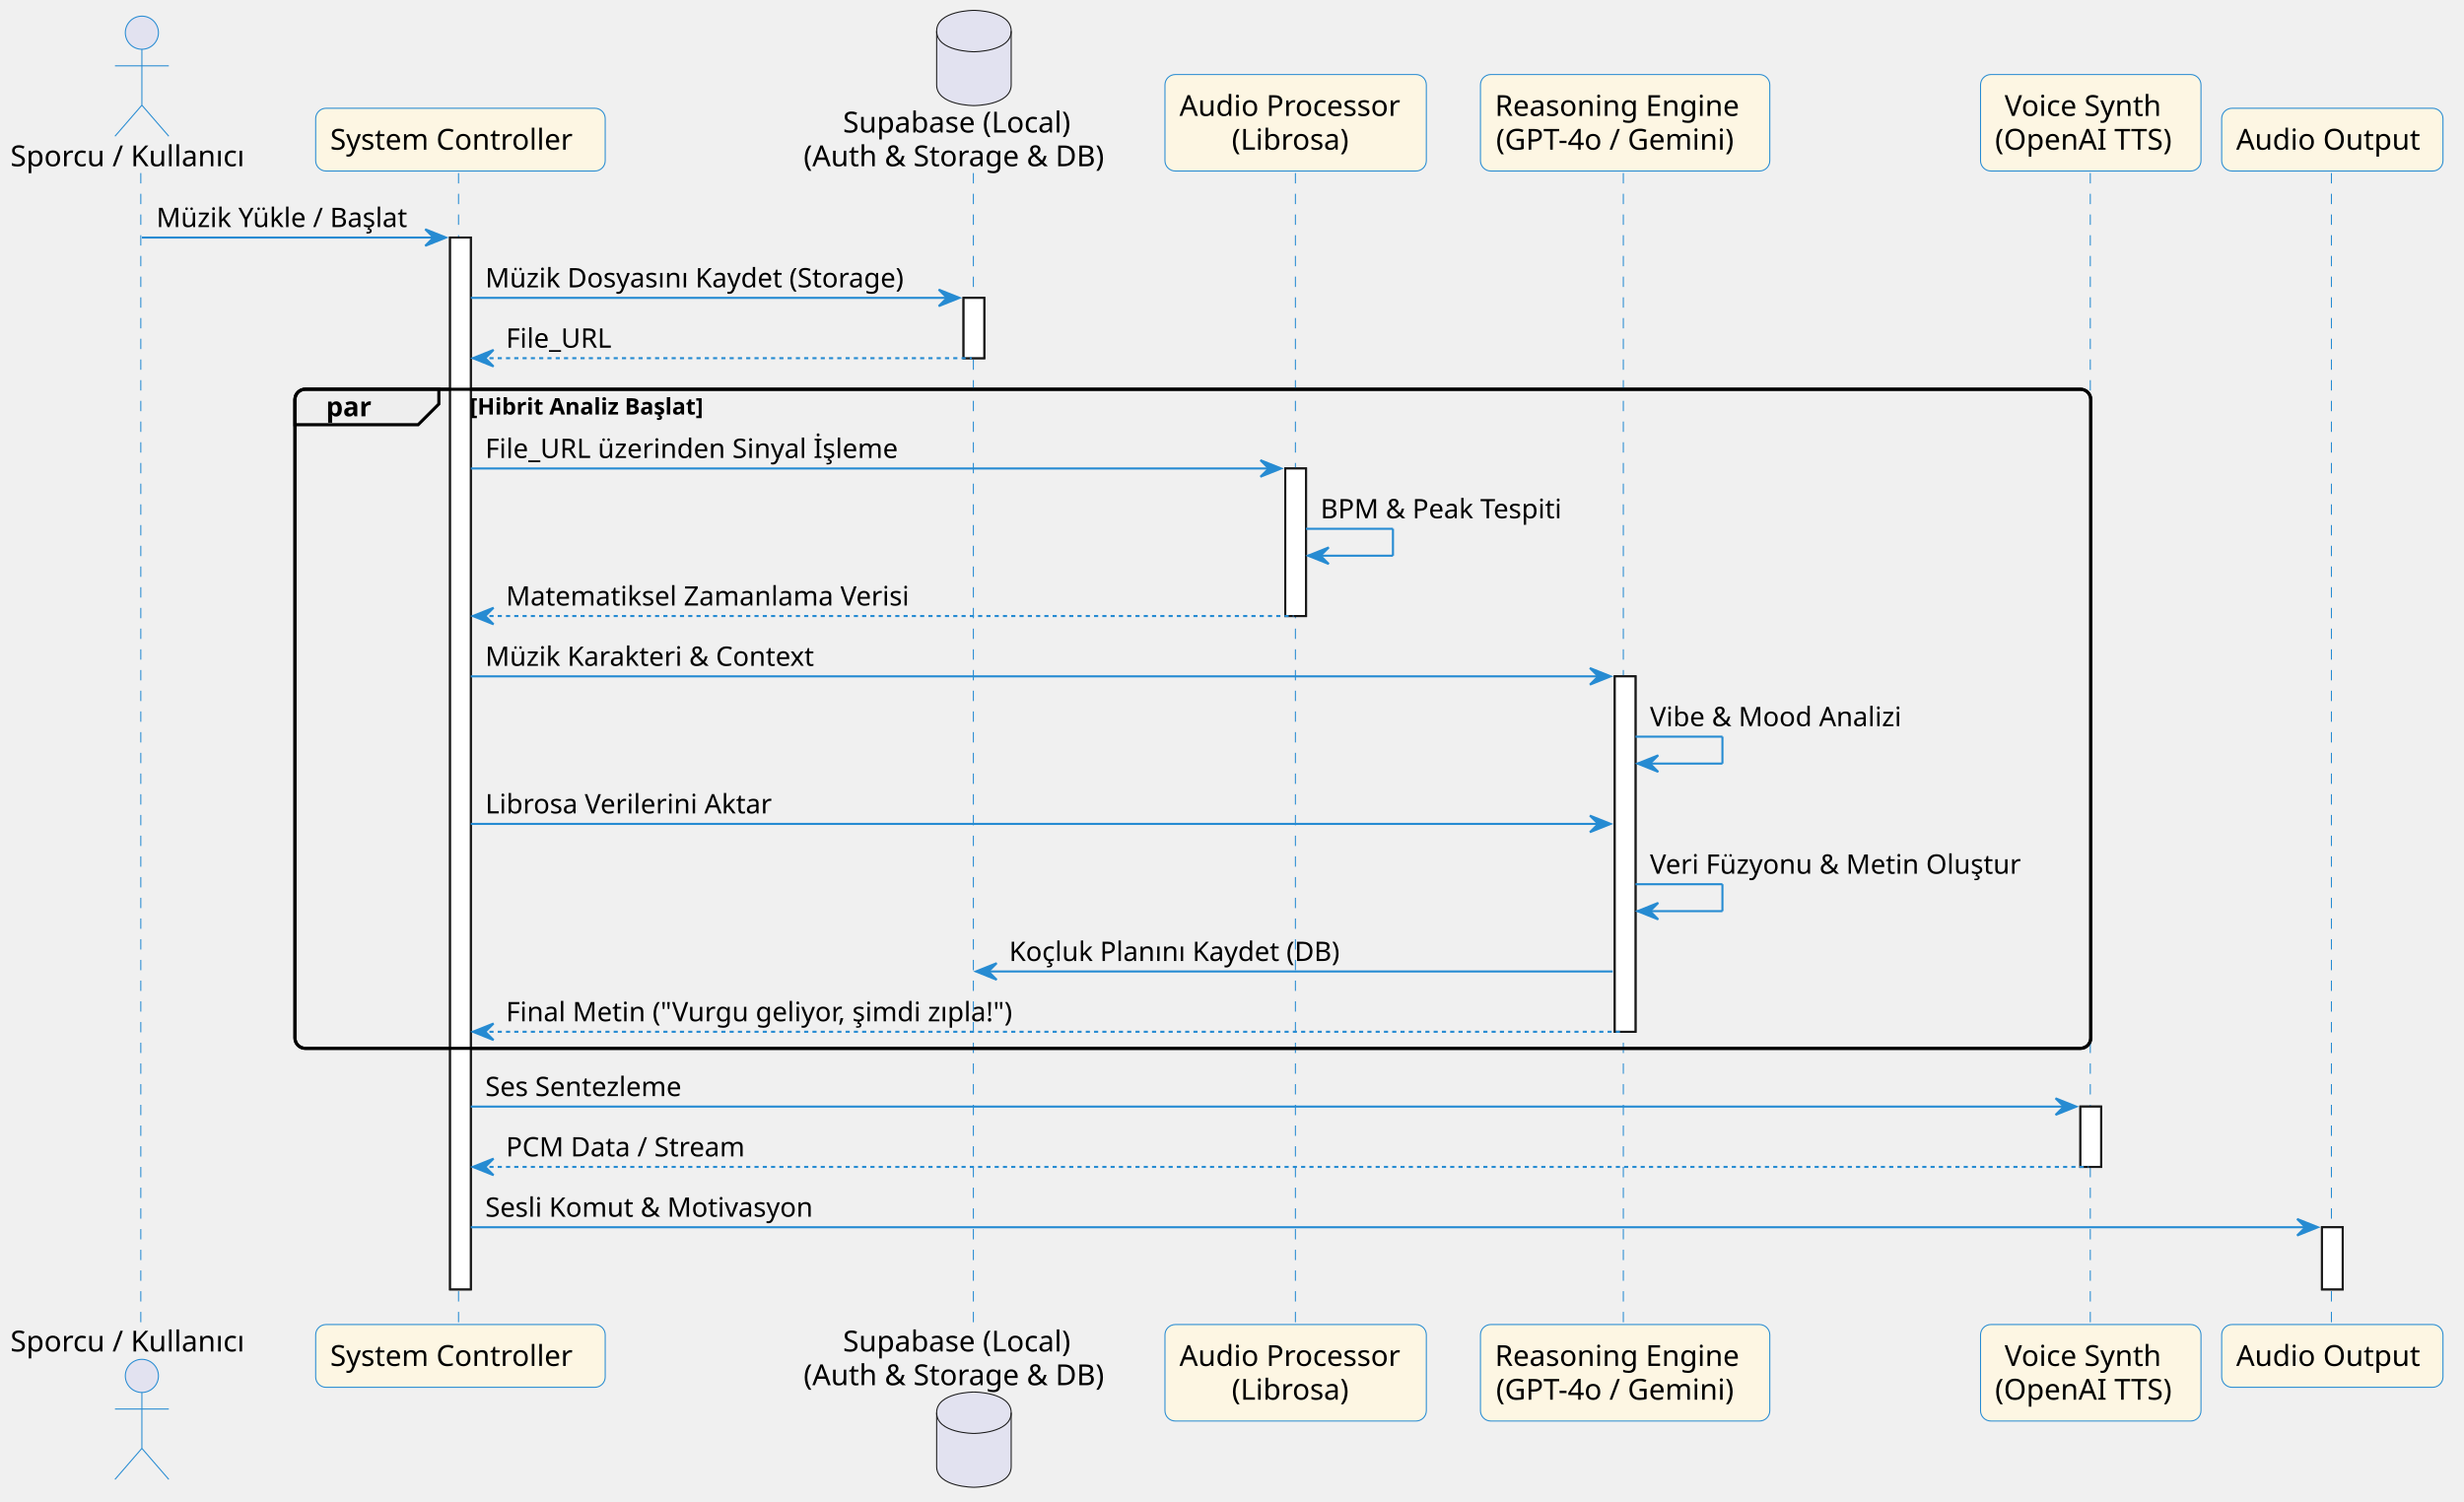
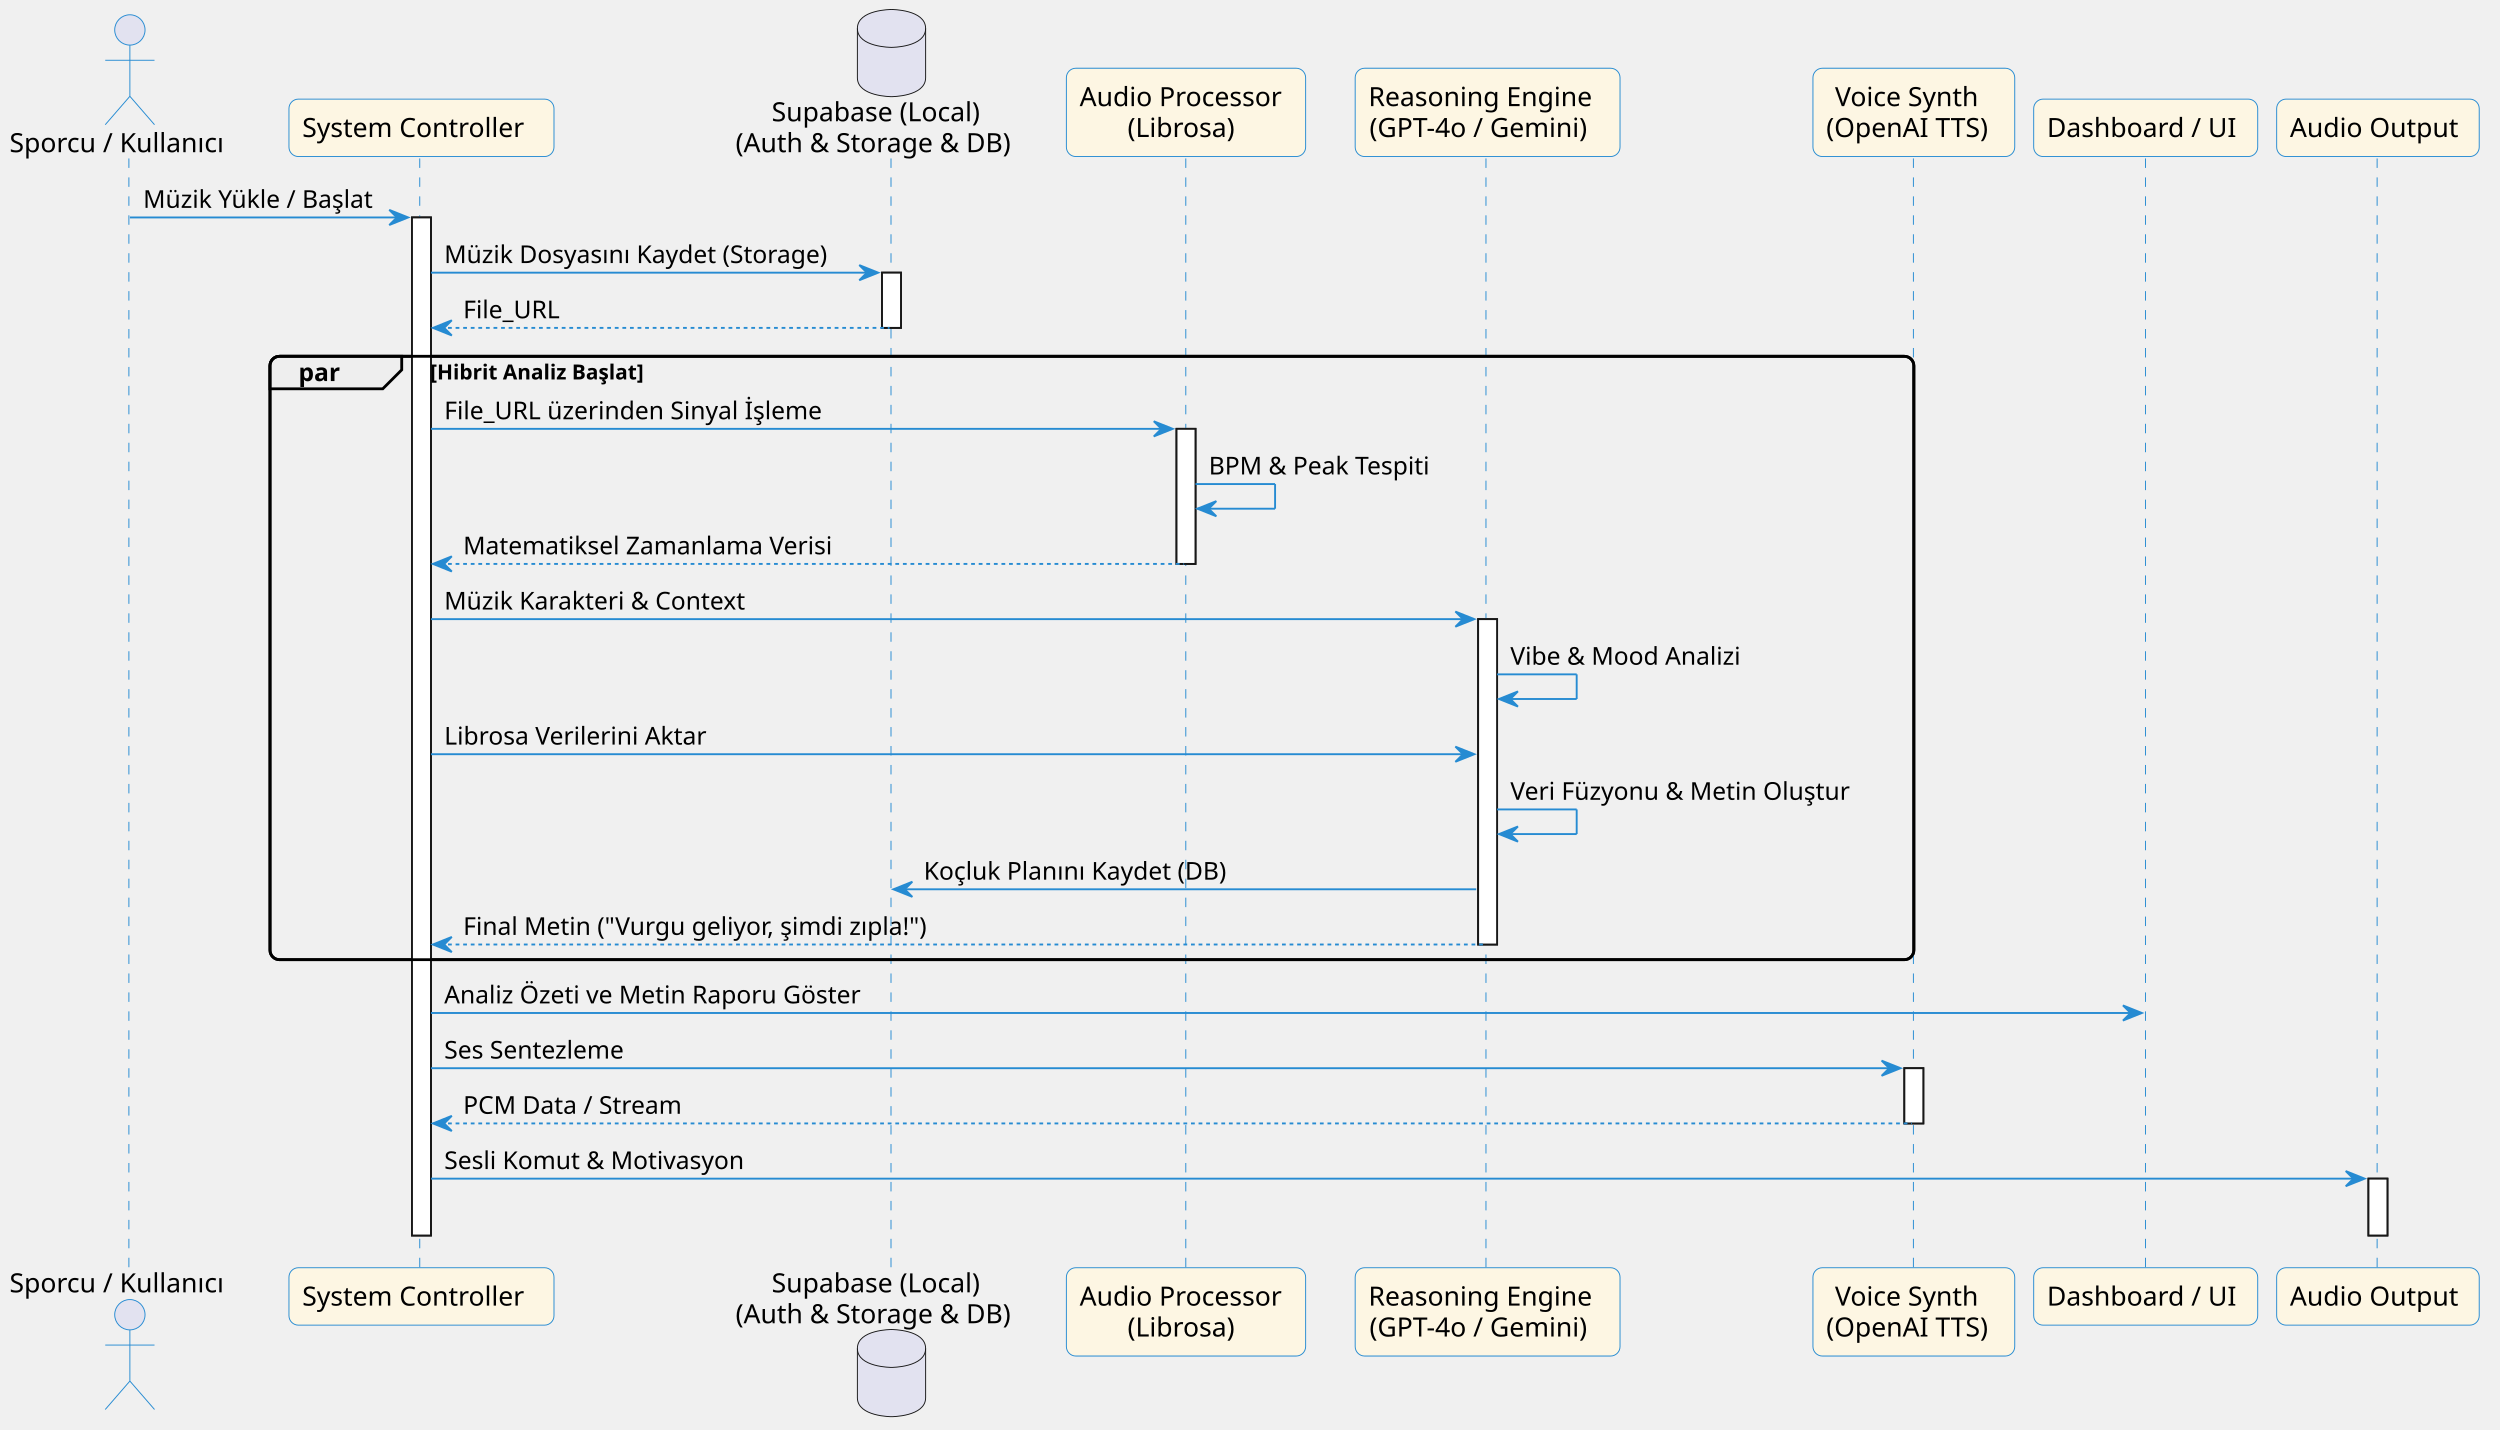
- <svg xmlns="http://www.w3.org/2000/svg" contentStyleType="text/css" data-diagram-type="SEQUENCE" height="725px" preserveAspectRatio="none" style="width:1190px;height:725px;background:#FFFFFF;" version="1.1" viewBox="0 0 1190 725" width="1190px" zoomAndPan="magnify">
+ <svg xmlns="http://www.w3.org/2000/svg" contentStyleType="text/css" data-diagram-type="SEQUENCE" height="754px" preserveAspectRatio="none" style="width:1319px;height:754px;background:#FFFFFF;" version="1.1" viewBox="0 0 1319 754" width="1319px" zoomAndPan="magnify">
  <defs />
  <g>
    <g>
-       <rect fill="#FFFFFF" height="507.992" style="stroke:#181818;stroke-width:1;" width="10" x="217.37" y="114.727" />
+       <rect fill="#FFFFFF" height="537.125" style="stroke:#181818;stroke-width:1;" width="10" x="217.37" y="114.727" />
    </g>
    <g>
      <rect fill="#FFFFFF" height="29.133" style="stroke:#181818;stroke-width:1;" width="10" x="465.357" y="143.859" />
    </g>
    <g>
      <rect fill="#FFFFFF" height="71.266" style="stroke:#181818;stroke-width:1;" width="10" x="620.736" y="226.258" />
    </g>
    <g>
      <rect fill="#FFFFFF" height="171.664" style="stroke:#181818;stroke-width:1;" width="10" x="779.861" y="326.656" />
    </g>
    <g>
-       <rect fill="#FFFFFF" height="29.133" style="stroke:#181818;stroke-width:1;" width="10" x="1004.742" y="534.453" />
-     </g>
-     <g>
-       <rect fill="#FFFFFF" height="30" style="stroke:#181818;stroke-width:1;" width="10" x="1121.41" y="592.719" />
+       <rect fill="#FFFFFF" height="29.133" style="stroke:#181818;stroke-width:1;" width="10" x="1004.742" y="563.586" />
+     </g>
+     <g>
+       <rect fill="#FFFFFF" height="30" style="stroke:#181818;stroke-width:1;" width="10" x="1249.603" y="621.852" />
    </g>
    <rect fill="none" height="318.328" rx="5" ry="5" style="stroke:#000000;stroke-width:1.5;" width="867.287" x="142.455" y="187.992" />
    <g class="participant-lifeline" data-entity-uid="part1" data-qualified-name="User" data-source-line="12" id="part1-lifeline">
      <g>
-         <rect fill="#000000" fill-opacity="0" height="557.125" width="8" x="64.522" y="83.594" />
-         <line style="stroke:#268BD2;stroke-width:0.5;stroke-dasharray:5,5;" x1="68" x2="68" y1="83.594" y2="640.719" />
+         <rect fill="#000000" fill-opacity="0" height="586.258" width="8" x="64.522" y="83.594" />
+         <line style="stroke:#268BD2;stroke-width:0.5;stroke-dasharray:5,5;" x1="68" x2="68" y1="83.594" y2="669.852" />
      </g>
    </g>
    <g class="participant-lifeline" data-entity-uid="part2" data-qualified-name="App" data-source-line="13" id="part2-lifeline">
      <g>
-         <rect fill="#000000" fill-opacity="0" height="557.125" width="8" x="218.37" y="83.594" />
-         <line style="stroke:#268BD2;stroke-width:0.5;stroke-dasharray:5,5;" x1="221.455" x2="221.455" y1="83.594" y2="640.719" />
+         <rect fill="#000000" fill-opacity="0" height="586.258" width="8" x="218.37" y="83.594" />
+         <line style="stroke:#268BD2;stroke-width:0.5;stroke-dasharray:5,5;" x1="221.455" x2="221.455" y1="83.594" y2="669.852" />
      </g>
    </g>
    <g class="participant-lifeline" data-entity-uid="part3" data-qualified-name="Supabase" data-source-line="14" id="part3-lifeline">
      <g>
-         <rect fill="#000000" fill-opacity="0" height="557.125" width="8" x="466.357" y="83.594" />
-         <line style="stroke:#268BD2;stroke-width:0.5;stroke-dasharray:5,5;" x1="470.091" x2="470.091" y1="83.594" y2="640.719" />
+         <rect fill="#000000" fill-opacity="0" height="586.258" width="8" x="466.357" y="83.594" />
+         <line style="stroke:#268BD2;stroke-width:0.5;stroke-dasharray:5,5;" x1="470.091" x2="470.091" y1="83.594" y2="669.852" />
      </g>
    </g>
    <g class="participant-lifeline" data-entity-uid="part4" data-qualified-name="Librosa" data-source-line="15" id="part4-lifeline">
      <g>
-         <rect fill="#000000" fill-opacity="0" height="557.125" width="8" x="621.736" y="83.594" />
-         <line style="stroke:#268BD2;stroke-width:0.5;stroke-dasharray:5,5;" x1="625.624" x2="625.624" y1="83.594" y2="640.719" />
+         <rect fill="#000000" fill-opacity="0" height="586.258" width="8" x="621.736" y="83.594" />
+         <line style="stroke:#268BD2;stroke-width:0.5;stroke-dasharray:5,5;" x1="625.624" x2="625.624" y1="83.594" y2="669.852" />
      </g>
    </g>
    <g class="participant-lifeline" data-entity-uid="part5" data-qualified-name="LLM" data-source-line="16" id="part5-lifeline">
      <g>
-         <rect fill="#000000" fill-opacity="0" height="557.125" width="8" x="780.861" y="83.594" />
-         <line style="stroke:#268BD2;stroke-width:0.5;stroke-dasharray:5,5;" x1="783.995" x2="783.995" y1="83.594" y2="640.719" />
+         <rect fill="#000000" fill-opacity="0" height="586.258" width="8" x="780.861" y="83.594" />
+         <line style="stroke:#268BD2;stroke-width:0.5;stroke-dasharray:5,5;" x1="783.995" x2="783.995" y1="83.594" y2="669.852" />
      </g>
    </g>
    <g class="participant-lifeline" data-entity-uid="part6" data-qualified-name="TTS" data-source-line="17" id="part6-lifeline">
      <g>
-         <rect fill="#000000" fill-opacity="0" height="557.125" width="8" x="1005.742" y="83.594" />
-         <line style="stroke:#268BD2;stroke-width:0.5;stroke-dasharray:5,5;" x1="1009.51" x2="1009.51" y1="83.594" y2="640.719" />
-       </g>
-     </g>
-     <g class="participant-lifeline" data-entity-uid="part7" data-qualified-name="Audio" data-source-line="18" id="part7-lifeline">
-       <g>
-         <rect fill="#000000" fill-opacity="0" height="557.125" width="8" x="1122.41" y="83.594" />
-         <line style="stroke:#268BD2;stroke-width:0.5;stroke-dasharray:5,5;" x1="1125.973" x2="1125.973" y1="83.594" y2="640.719" />
+         <rect fill="#000000" fill-opacity="0" height="586.258" width="8" x="1005.742" y="83.594" />
+         <line style="stroke:#268BD2;stroke-width:0.5;stroke-dasharray:5,5;" x1="1009.51" x2="1009.51" y1="83.594" y2="669.852" />
+       </g>
+     </g>
+     <g class="participant-lifeline" data-entity-uid="part7" data-qualified-name="UI" data-source-line="18" id="part7-lifeline">
+       <g>
+         <rect fill="#000000" fill-opacity="0" height="586.258" width="8" x="1128.07" y="83.594" />
+         <line style="stroke:#268BD2;stroke-width:0.5;stroke-dasharray:5,5;" x1="1131.973" x2="1131.973" y1="83.594" y2="669.852" />
+       </g>
+     </g>
+     <g class="participant-lifeline" data-entity-uid="part8" data-qualified-name="Audio" data-source-line="19" id="part8-lifeline">
+       <g>
+         <rect fill="#000000" fill-opacity="0" height="586.258" width="8" x="1250.603" y="83.594" />
+         <line style="stroke:#268BD2;stroke-width:0.5;stroke-dasharray:5,5;" x1="1254.167" x2="1254.167" y1="83.594" y2="669.852" />
      </g>
    </g>
    <g class="participant participant-head" data-entity-uid="part1" data-qualified-name="User" data-source-line="12" id="part1-head">
      <text fill="#000000" font-family="sans-serif" font-size="14" lengthAdjust="spacing" textLength="121.044" x="5" y="80.292">Sporcu / Kullanıcı</text>
      <ellipse cx="68.522" cy="15.797" fill="#E2E2F0" rx="8" ry="8" style="stroke:#268BD2;stroke-width:0.5;" />
      <path d="M68.522,23.797 L68.522,50.797 M55.522,31.797 L81.522,31.797 M68.522,50.797 L55.522,65.797 M68.522,50.797 L81.522,65.797" fill="none" style="stroke:#268BD2;stroke-width:0.5;" />
    </g>
    <g class="participant participant-tail" data-entity-uid="part1" data-qualified-name="User" data-source-line="12" id="part1-tail">
-       <text fill="#000000" font-family="sans-serif" font-size="14" lengthAdjust="spacing" textLength="121.044" x="5" y="652.714">Sporcu / Kullanıcı</text>
-       <ellipse cx="68.522" cy="664.516" fill="#E2E2F0" rx="8" ry="8" style="stroke:#268BD2;stroke-width:0.5;" />
-       <path d="M68.522,672.516 L68.522,699.516 M55.522,680.516 L81.522,680.516 M68.522,699.516 L55.522,714.516 M68.522,699.516 L81.522,714.516" fill="none" style="stroke:#268BD2;stroke-width:0.5;" />
+       <text fill="#000000" font-family="sans-serif" font-size="14" lengthAdjust="spacing" textLength="121.044" x="5" y="681.847">Sporcu / Kullanıcı</text>
+       <ellipse cx="68.522" cy="693.648" fill="#E2E2F0" rx="8" ry="8" style="stroke:#268BD2;stroke-width:0.5;" />
+       <path d="M68.522,701.648 L68.522,728.648 M55.522,709.648 L81.522,709.648 M68.522,728.648 L55.522,743.648 M68.522,728.648 L81.522,743.648" fill="none" style="stroke:#268BD2;stroke-width:0.5;" />
    </g>
    <g class="participant participant-head" data-entity-uid="part2" data-qualified-name="App" data-source-line="13" id="part2-head">
      <rect fill="#FDF6E3" height="30.297" rx="5" ry="5" style="stroke:#268BD2;stroke-width:0.5;" width="139.829" x="152.455" y="52.297" />
      <text fill="#000000" font-family="sans-serif" font-size="14" lengthAdjust="spacing" textLength="125.829" x="159.455" y="72.292">System Controller</text>
    </g>
    <g class="participant participant-tail" data-entity-uid="part2" data-qualified-name="App" data-source-line="13" id="part2-tail">
-       <rect fill="#FDF6E3" height="30.297" rx="5" ry="5" style="stroke:#268BD2;stroke-width:0.5;" width="139.829" x="152.455" y="639.719" />
-       <text fill="#000000" font-family="sans-serif" font-size="14" lengthAdjust="spacing" textLength="125.829" x="159.455" y="659.714">System Controller</text>
+       <rect fill="#FDF6E3" height="30.297" rx="5" ry="5" style="stroke:#268BD2;stroke-width:0.5;" width="139.829" x="152.455" y="668.852" />
+       <text fill="#000000" font-family="sans-serif" font-size="14" lengthAdjust="spacing" textLength="125.829" x="159.455" y="688.847">System Controller</text>
    </g>
    <g class="participant participant-head" data-entity-uid="part3" data-qualified-name="Supabase" data-source-line="14" id="part3-head">
      <text fill="#000000" font-family="sans-serif" font-size="14" lengthAdjust="spacing" textLength="120.504" x="407.106" y="63.995">Supabase (Local)</text>
      <text fill="#000000" font-family="sans-serif" font-size="14" lengthAdjust="spacing" textLength="158.532" x="388.091" y="80.292">(Auth &amp; Storage &amp; DB)</text>
      <path d="M452.357,15 C452.357,5 470.357,5 470.357,5 C470.357,5 488.357,5 488.357,15 L488.357,41 C488.357,51 470.357,51 470.357,51 C470.357,51 452.357,51 452.357,41 L452.357,15" fill="#E2E2F0" style="stroke:#181818;stroke-width:0.5;" />
      <path d="M452.357,15 C452.357,25 470.357,25 470.357,25 C470.357,25 488.357,25 488.357,15" fill="none" style="stroke:#181818;stroke-width:0.5;" />
    </g>
    <g class="participant participant-tail" data-entity-uid="part3" data-qualified-name="Supabase" data-source-line="14" id="part3-tail">
-       <text fill="#000000" font-family="sans-serif" font-size="14" lengthAdjust="spacing" textLength="120.504" x="407.106" y="652.714">Supabase (Local)</text>
-       <text fill="#000000" font-family="sans-serif" font-size="14" lengthAdjust="spacing" textLength="158.532" x="388.091" y="669.011">(Auth &amp; Storage &amp; DB)</text>
-       <path d="M452.357,682.312 C452.357,672.312 470.357,672.312 470.357,672.312 C470.357,672.312 488.357,672.312 488.357,682.312 L488.357,708.312 C488.357,718.312 470.357,718.312 470.357,718.312 C470.357,718.312 452.357,718.312 452.357,708.312 L452.357,682.312" fill="#E2E2F0" style="stroke:#181818;stroke-width:0.5;" />
-       <path d="M452.357,682.312 C452.357,692.312 470.357,692.312 470.357,692.312 C470.357,692.312 488.357,692.312 488.357,682.312" fill="none" style="stroke:#181818;stroke-width:0.5;" />
+       <text fill="#000000" font-family="sans-serif" font-size="14" lengthAdjust="spacing" textLength="120.504" x="407.106" y="681.847">Supabase (Local)</text>
+       <text fill="#000000" font-family="sans-serif" font-size="14" lengthAdjust="spacing" textLength="158.532" x="388.091" y="698.144">(Auth &amp; Storage &amp; DB)</text>
+       <path d="M452.357,711.445 C452.357,701.445 470.357,701.445 470.357,701.445 C470.357,701.445 488.357,701.445 488.357,711.445 L488.357,737.445 C488.357,747.445 470.357,747.445 470.357,747.445 C470.357,747.445 452.357,747.445 452.357,737.445 L452.357,711.445" fill="#E2E2F0" style="stroke:#181818;stroke-width:0.5;" />
+       <path d="M452.357,711.445 C452.357,721.445 470.357,721.445 470.357,721.445 C470.357,721.445 488.357,721.445 488.357,711.445" fill="none" style="stroke:#181818;stroke-width:0.5;" />
    </g>
    <g class="participant participant-head" data-entity-uid="part4" data-qualified-name="Librosa" data-source-line="15" id="part4-head">
      <rect fill="#FDF6E3" height="46.594" rx="5" ry="5" style="stroke:#268BD2;stroke-width:0.5;" width="126.226" x="562.624" y="36" />
      <text fill="#000000" font-family="sans-serif" font-size="14" lengthAdjust="spacing" textLength="112.226" x="569.624" y="55.995">Audio Processor</text>
      <text fill="#000000" font-family="sans-serif" font-size="14" lengthAdjust="spacing" textLength="61.694" x="594.889" y="72.292">(Librosa)</text>
    </g>
    <g class="participant participant-tail" data-entity-uid="part4" data-qualified-name="Librosa" data-source-line="15" id="part4-tail">
-       <rect fill="#FDF6E3" height="46.594" rx="5" ry="5" style="stroke:#268BD2;stroke-width:0.5;" width="126.226" x="562.624" y="639.719" />
-       <text fill="#000000" font-family="sans-serif" font-size="14" lengthAdjust="spacing" textLength="112.226" x="569.624" y="659.714">Audio Processor</text>
-       <text fill="#000000" font-family="sans-serif" font-size="14" lengthAdjust="spacing" textLength="61.694" x="594.889" y="676.011">(Librosa)</text>
+       <rect fill="#FDF6E3" height="46.594" rx="5" ry="5" style="stroke:#268BD2;stroke-width:0.5;" width="126.226" x="562.624" y="668.852" />
+       <text fill="#000000" font-family="sans-serif" font-size="14" lengthAdjust="spacing" textLength="112.226" x="569.624" y="688.847">Audio Processor</text>
+       <text fill="#000000" font-family="sans-serif" font-size="14" lengthAdjust="spacing" textLength="61.694" x="594.889" y="705.144">(Librosa)</text>
    </g>
    <g class="participant participant-head" data-entity-uid="part5" data-qualified-name="LLM" data-source-line="16" id="part5-head">
      <rect fill="#FDF6E3" height="46.594" rx="5" ry="5" style="stroke:#268BD2;stroke-width:0.5;" width="139.733" x="714.995" y="36" />
      <text fill="#000000" font-family="sans-serif" font-size="14" lengthAdjust="spacing" textLength="125.733" x="721.995" y="55.995">Reasoning Engine</text>
      <text fill="#000000" font-family="sans-serif" font-size="14" lengthAdjust="spacing" textLength="124.66" x="722.531" y="72.292">(GPT-4o / Gemini)</text>
    </g>
    <g class="participant participant-tail" data-entity-uid="part5" data-qualified-name="LLM" data-source-line="16" id="part5-tail">
-       <rect fill="#FDF6E3" height="46.594" rx="5" ry="5" style="stroke:#268BD2;stroke-width:0.5;" width="139.733" x="714.995" y="639.719" />
-       <text fill="#000000" font-family="sans-serif" font-size="14" lengthAdjust="spacing" textLength="125.733" x="721.995" y="659.714">Reasoning Engine</text>
-       <text fill="#000000" font-family="sans-serif" font-size="14" lengthAdjust="spacing" textLength="124.66" x="722.531" y="676.011">(GPT-4o / Gemini)</text>
+       <rect fill="#FDF6E3" height="46.594" rx="5" ry="5" style="stroke:#268BD2;stroke-width:0.5;" width="139.733" x="714.995" y="668.852" />
+       <text fill="#000000" font-family="sans-serif" font-size="14" lengthAdjust="spacing" textLength="125.733" x="721.995" y="688.847">Reasoning Engine</text>
+       <text fill="#000000" font-family="sans-serif" font-size="14" lengthAdjust="spacing" textLength="124.66" x="722.531" y="705.144">(GPT-4o / Gemini)</text>
    </g>
    <g class="participant participant-head" data-entity-uid="part6" data-qualified-name="TTS" data-source-line="17" id="part6-head">
      <rect fill="#FDF6E3" height="46.594" rx="5" ry="5" style="stroke:#268BD2;stroke-width:0.5;" width="106.463" x="956.51" y="36" />
      <text fill="#000000" font-family="sans-serif" font-size="14" lengthAdjust="spacing" textLength="83.2" x="968.142" y="55.995">Voice Synth</text>
      <text fill="#000000" font-family="sans-serif" font-size="14" lengthAdjust="spacing" textLength="92.463" x="963.51" y="72.292">(OpenAI TTS)</text>
    </g>
    <g class="participant participant-tail" data-entity-uid="part6" data-qualified-name="TTS" data-source-line="17" id="part6-tail">
-       <rect fill="#FDF6E3" height="46.594" rx="5" ry="5" style="stroke:#268BD2;stroke-width:0.5;" width="106.463" x="956.51" y="639.719" />
-       <text fill="#000000" font-family="sans-serif" font-size="14" lengthAdjust="spacing" textLength="83.2" x="968.142" y="659.714">Voice Synth</text>
-       <text fill="#000000" font-family="sans-serif" font-size="14" lengthAdjust="spacing" textLength="92.463" x="963.51" y="676.011">(OpenAI TTS)</text>
-     </g>
-     <g class="participant participant-head" data-entity-uid="part7" data-qualified-name="Audio" data-source-line="18" id="part7-head">
-       <rect fill="#FDF6E3" height="30.297" rx="5" ry="5" style="stroke:#268BD2;stroke-width:0.5;" width="106.873" x="1072.973" y="52.297" />
-       <text fill="#000000" font-family="sans-serif" font-size="14" lengthAdjust="spacing" textLength="92.873" x="1079.973" y="72.292">Audio Output</text>
-     </g>
-     <g class="participant participant-tail" data-entity-uid="part7" data-qualified-name="Audio" data-source-line="18" id="part7-tail">
-       <rect fill="#FDF6E3" height="30.297" rx="5" ry="5" style="stroke:#268BD2;stroke-width:0.5;" width="106.873" x="1072.973" y="639.719" />
-       <text fill="#000000" font-family="sans-serif" font-size="14" lengthAdjust="spacing" textLength="92.873" x="1079.973" y="659.714">Audio Output</text>
-     </g>
-     <g>
-       <rect fill="#FFFFFF" height="507.992" style="stroke:#181818;stroke-width:1;" width="10" x="217.37" y="114.727" />
+       <rect fill="#FDF6E3" height="46.594" rx="5" ry="5" style="stroke:#268BD2;stroke-width:0.5;" width="106.463" x="956.51" y="668.852" />
+       <text fill="#000000" font-family="sans-serif" font-size="14" lengthAdjust="spacing" textLength="83.2" x="968.142" y="688.847">Voice Synth</text>
+       <text fill="#000000" font-family="sans-serif" font-size="14" lengthAdjust="spacing" textLength="92.463" x="963.51" y="705.144">(OpenAI TTS)</text>
+     </g>
+     <g class="participant participant-head" data-entity-uid="part7" data-qualified-name="UI" data-source-line="18" id="part7-head">
+       <rect fill="#FDF6E3" height="30.297" rx="5" ry="5" style="stroke:#268BD2;stroke-width:0.5;" width="118.193" x="1072.973" y="52.297" />
+       <text fill="#000000" font-family="sans-serif" font-size="14" lengthAdjust="spacing" textLength="104.193" x="1079.973" y="72.292">Dashboard / UI</text>
+     </g>
+     <g class="participant participant-tail" data-entity-uid="part7" data-qualified-name="UI" data-source-line="18" id="part7-tail">
+       <rect fill="#FDF6E3" height="30.297" rx="5" ry="5" style="stroke:#268BD2;stroke-width:0.5;" width="118.193" x="1072.973" y="668.852" />
+       <text fill="#000000" font-family="sans-serif" font-size="14" lengthAdjust="spacing" textLength="104.193" x="1079.973" y="688.847">Dashboard / UI</text>
+     </g>
+     <g class="participant participant-head" data-entity-uid="part8" data-qualified-name="Audio" data-source-line="19" id="part8-head">
+       <rect fill="#FDF6E3" height="30.297" rx="5" ry="5" style="stroke:#268BD2;stroke-width:0.5;" width="106.873" x="1201.167" y="52.297" />
+       <text fill="#000000" font-family="sans-serif" font-size="14" lengthAdjust="spacing" textLength="92.873" x="1208.167" y="72.292">Audio Output</text>
+     </g>
+     <g class="participant participant-tail" data-entity-uid="part8" data-qualified-name="Audio" data-source-line="19" id="part8-tail">
+       <rect fill="#FDF6E3" height="30.297" rx="5" ry="5" style="stroke:#268BD2;stroke-width:0.5;" width="106.873" x="1201.167" y="668.852" />
+       <text fill="#000000" font-family="sans-serif" font-size="14" lengthAdjust="spacing" textLength="92.873" x="1208.167" y="688.847">Audio Output</text>
+     </g>
+     <g>
+       <rect fill="#FFFFFF" height="537.125" style="stroke:#181818;stroke-width:1;" width="10" x="217.37" y="114.727" />
    </g>
    <g>
      <rect fill="#FFFFFF" height="29.133" style="stroke:#181818;stroke-width:1;" width="10" x="465.357" y="143.859" />
    </g>
    <g>
      <rect fill="#FFFFFF" height="71.266" style="stroke:#181818;stroke-width:1;" width="10" x="620.736" y="226.258" />
    </g>
    <g>
      <rect fill="#FFFFFF" height="171.664" style="stroke:#181818;stroke-width:1;" width="10" x="779.861" y="326.656" />
    </g>
    <g>
-       <rect fill="#FFFFFF" height="29.133" style="stroke:#181818;stroke-width:1;" width="10" x="1004.742" y="534.453" />
-     </g>
-     <g>
-       <rect fill="#FFFFFF" height="30" style="stroke:#181818;stroke-width:1;" width="10" x="1121.41" y="592.719" />
-     </g>
-     <g class="message" data-entity-1="part1" data-entity-2="part2" data-source-line="20" id="msg1">
+       <rect fill="#FFFFFF" height="29.133" style="stroke:#181818;stroke-width:1;" width="10" x="1004.742" y="563.586" />
+     </g>
+     <g>
+       <rect fill="#FFFFFF" height="30" style="stroke:#181818;stroke-width:1;" width="10" x="1249.603" y="621.852" />
+     </g>
+     <g class="message" data-entity-1="part1" data-entity-2="part2" data-source-line="21" id="msg1">
      <polygon fill="#268BD2" points="205.37,110.727,215.37,114.727,205.37,118.727,209.37,114.727" style="stroke:#268BD2;stroke-width:1;" />
      <line style="stroke:#268BD2;stroke-width:1;" x1="68.522" x2="211.37" y1="114.727" y2="114.727" />
      <text fill="#000000" font-family="sans-serif" font-size="13" lengthAdjust="spacing" textLength="129.848" x="75.522" y="109.661">Müzik Yükle / Başlat</text>
    </g>
-     <g class="message" data-entity-1="part2" data-entity-2="part3" data-source-line="22" id="msg2">
+     <g class="message" data-entity-1="part2" data-entity-2="part3" data-source-line="23" id="msg2">
      <polygon fill="#268BD2" points="453.357,139.859,463.357,143.859,453.357,147.859,457.357,143.859" style="stroke:#268BD2;stroke-width:1;" />
      <line style="stroke:#268BD2;stroke-width:1;" x1="227.37" x2="459.357" y1="143.859" y2="143.859" />
      <text fill="#000000" font-family="sans-serif" font-size="13" lengthAdjust="spacing" textLength="218.988" x="234.37" y="138.793">Müzik Dosyasını Kaydet (Storage)</text>
    </g>
-     <g class="message" data-entity-1="part3" data-entity-2="part2" data-source-line="24" id="msg3">
+     <g class="message" data-entity-1="part3" data-entity-2="part2" data-source-line="25" id="msg3">
      <polygon fill="#268BD2" points="238.37,168.992,228.37,172.992,238.37,176.992,234.37,172.992" style="stroke:#268BD2;stroke-width:1;" />
      <line style="stroke:#268BD2;stroke-width:1;stroke-dasharray:2,2;" x1="232.37" x2="469.357" y1="172.992" y2="172.992" />
      <text fill="#000000" font-family="sans-serif" font-size="13" lengthAdjust="spacing" textLength="54.99" x="244.37" y="167.926">File_URL</text>
    </g>
    <path d="M147.455,187.992 L211.944,187.992 L211.944,195.125 L201.944,205.125 L142.455,205.125 L142.455,192.992 A5,5 0 0 1 147.455,187.992" fill="#EEEEEE" style="stroke:#000000;stroke-width:1.5;" />
    <rect fill="none" height="318.328" rx="5" ry="5" style="stroke:#000000;stroke-width:1.5;" width="867.287" x="142.455" y="187.992" />
    <text fill="#000000" font-family="sans-serif" font-size="13" font-weight="700" lengthAdjust="spacing" textLength="24.489" x="157.455" y="201.059">par</text>
    <text fill="#000000" font-family="sans-serif" font-size="11" font-weight="700" lengthAdjust="spacing" textLength="129.535" x="226.944" y="200.203">[Hibrit Analiz Başlat]</text>
-     <g class="message" data-entity-1="part2" data-entity-2="part4" data-source-line="28" id="msg4">
+     <g class="message" data-entity-1="part2" data-entity-2="part4" data-source-line="29" id="msg4">
      <polygon fill="#268BD2" points="608.736,222.258,618.736,226.258,608.736,230.258,612.736,226.258" style="stroke:#268BD2;stroke-width:1;" />
      <line style="stroke:#268BD2;stroke-width:1;" x1="227.37" x2="614.736" y1="226.258" y2="226.258" />
      <text fill="#000000" font-family="sans-serif" font-size="13" lengthAdjust="spacing" textLength="214.386" x="234.37" y="221.192">File_URL üzerinden Sinyal İşleme</text>
    </g>
-     <g class="message" data-entity-1="part4" data-entity-2="part4" data-source-line="30" id="msg5">
+     <g class="message" data-entity-1="part4" data-entity-2="part4" data-source-line="31" id="msg5">
      <line style="stroke:#268BD2;stroke-width:1;" x1="630.736" x2="672.736" y1="255.391" y2="255.391" />
      <line style="stroke:#268BD2;stroke-width:1;" x1="672.736" x2="672.736" y1="255.391" y2="268.391" />
      <line style="stroke:#268BD2;stroke-width:1;" x1="631.736" x2="672.736" y1="268.391" y2="268.391" />
      <polygon fill="#268BD2" points="641.736,264.391,631.736,268.391,641.736,272.391,637.736,268.391" style="stroke:#268BD2;stroke-width:1;" />
      <text fill="#000000" font-family="sans-serif" font-size="13" lengthAdjust="spacing" textLength="125.125" x="637.736" y="250.325">BPM &amp; Peak Tespiti</text>
    </g>
-     <g class="message" data-entity-1="part4" data-entity-2="part2" data-source-line="31" id="msg6">
+     <g class="message" data-entity-1="part4" data-entity-2="part2" data-source-line="32" id="msg6">
      <polygon fill="#268BD2" points="238.37,293.523,228.37,297.523,238.37,301.523,234.37,297.523" style="stroke:#268BD2;stroke-width:1;" />
      <line style="stroke:#268BD2;stroke-width:1;stroke-dasharray:2,2;" x1="232.37" x2="624.736" y1="297.523" y2="297.523" />
      <text fill="#000000" font-family="sans-serif" font-size="13" lengthAdjust="spacing" textLength="209.974" x="244.37" y="292.457">Matematiksel Zamanlama Verisi</text>
    </g>
-     <g class="message" data-entity-1="part2" data-entity-2="part5" data-source-line="34" id="msg7">
+     <g class="message" data-entity-1="part2" data-entity-2="part5" data-source-line="35" id="msg7">
      <polygon fill="#268BD2" points="767.861,322.656,777.861,326.656,767.861,330.656,771.861,326.656" style="stroke:#268BD2;stroke-width:1;" />
      <line style="stroke:#268BD2;stroke-width:1;" x1="227.37" x2="773.861" y1="326.656" y2="326.656" />
      <text fill="#000000" font-family="sans-serif" font-size="13" lengthAdjust="spacing" textLength="170.492" x="234.37" y="321.59">Müzik Karakteri &amp; Context</text>
    </g>
-     <g class="message" data-entity-1="part5" data-entity-2="part5" data-source-line="36" id="msg8">
+     <g class="message" data-entity-1="part5" data-entity-2="part5" data-source-line="37" id="msg8">
      <line style="stroke:#268BD2;stroke-width:1;" x1="789.861" x2="831.861" y1="355.789" y2="355.789" />
      <line style="stroke:#268BD2;stroke-width:1;" x1="831.861" x2="831.861" y1="355.789" y2="368.789" />
      <line style="stroke:#268BD2;stroke-width:1;" x1="790.861" x2="831.861" y1="368.789" y2="368.789" />
      <polygon fill="#268BD2" points="800.861,364.789,790.861,368.789,800.861,372.789,796.861,368.789" style="stroke:#268BD2;stroke-width:1;" />
      <text fill="#000000" font-family="sans-serif" font-size="13" lengthAdjust="spacing" textLength="129.422" x="796.861" y="350.723">Vibe &amp; Mood Analizi</text>
    </g>
-     <g class="message" data-entity-1="part2" data-entity-2="part5" data-source-line="37" id="msg9">
+     <g class="message" data-entity-1="part2" data-entity-2="part5" data-source-line="38" id="msg9">
      <polygon fill="#268BD2" points="767.861,393.922,777.861,397.922,767.861,401.922,771.861,397.922" style="stroke:#268BD2;stroke-width:1;" />
      <line style="stroke:#268BD2;stroke-width:1;" x1="227.37" x2="773.861" y1="397.922" y2="397.922" />
      <text fill="#000000" font-family="sans-serif" font-size="13" lengthAdjust="spacing" textLength="148.503" x="234.37" y="392.856">Librosa Verilerini Aktar</text>
    </g>
-     <g class="message" data-entity-1="part5" data-entity-2="part5" data-source-line="38" id="msg10">
+     <g class="message" data-entity-1="part5" data-entity-2="part5" data-source-line="39" id="msg10">
      <line style="stroke:#268BD2;stroke-width:1;" x1="789.861" x2="831.861" y1="427.055" y2="427.055" />
      <line style="stroke:#268BD2;stroke-width:1;" x1="831.861" x2="831.861" y1="427.055" y2="440.055" />
      <line style="stroke:#268BD2;stroke-width:1;" x1="790.861" x2="831.861" y1="440.055" y2="440.055" />
      <polygon fill="#268BD2" points="800.861,436.055,790.861,440.055,800.861,444.055,796.861,440.055" style="stroke:#268BD2;stroke-width:1;" />
      <text fill="#000000" font-family="sans-serif" font-size="13" lengthAdjust="spacing" textLength="190.88" x="796.861" y="421.989">Veri Füzyonu &amp; Metin Oluştur</text>
    </g>
-     <g class="message" data-entity-1="part5" data-entity-2="part3" data-source-line="39" id="msg11">
+     <g class="message" data-entity-1="part5" data-entity-2="part3" data-source-line="40" id="msg11">
      <polygon fill="#268BD2" points="481.357,465.188,471.357,469.188,481.357,473.188,477.357,469.188" style="stroke:#268BD2;stroke-width:1;" />
      <line style="stroke:#268BD2;stroke-width:1;" x1="475.357" x2="778.861" y1="469.188" y2="469.188" />
      <text fill="#000000" font-family="sans-serif" font-size="13" lengthAdjust="spacing" textLength="173.126" x="487.357" y="464.122">Koçluk Planını Kaydet (DB)</text>
    </g>
-     <g class="message" data-entity-1="part5" data-entity-2="part2" data-source-line="40" id="msg12">
+     <g class="message" data-entity-1="part5" data-entity-2="part2" data-source-line="41" id="msg12">
      <polygon fill="#268BD2" points="238.37,494.32,228.37,498.32,238.37,502.32,234.37,498.32" style="stroke:#268BD2;stroke-width:1;" />
      <line style="stroke:#268BD2;stroke-width:1;stroke-dasharray:2,2;" x1="232.37" x2="783.861" y1="498.32" y2="498.32" />
      <text fill="#000000" font-family="sans-serif" font-size="13" lengthAdjust="spacing" textLength="267.789" x="244.37" y="493.254">Final Metin ("Vurgu geliyor, şimdi zıpla!")</text>
    </g>
-     <g class="message" data-entity-1="part2" data-entity-2="part6" data-source-line="44" id="msg13">
-       <polygon fill="#268BD2" points="992.742,530.453,1002.742,534.453,992.742,538.453,996.742,534.453" style="stroke:#268BD2;stroke-width:1;" />
-       <line style="stroke:#268BD2;stroke-width:1;" x1="227.37" x2="998.742" y1="534.453" y2="534.453" />
-       <text fill="#000000" font-family="sans-serif" font-size="13" lengthAdjust="spacing" textLength="103.835" x="234.37" y="529.387">Ses Sentezleme</text>
-     </g>
-     <g class="message" data-entity-1="part6" data-entity-2="part2" data-source-line="46" id="msg14">
-       <polygon fill="#268BD2" points="238.37,559.586,228.37,563.586,238.37,567.586,234.37,563.586" style="stroke:#268BD2;stroke-width:1;" />
-       <line style="stroke:#268BD2;stroke-width:1;stroke-dasharray:2,2;" x1="232.37" x2="1008.742" y1="563.586" y2="563.586" />
-       <text fill="#000000" font-family="sans-serif" font-size="13" lengthAdjust="spacing" textLength="123.272" x="244.37" y="558.52">PCM Data / Stream</text>
-     </g>
-     <g class="message" data-entity-1="part2" data-entity-2="part7" data-source-line="49" id="msg15">
-       <polygon fill="#268BD2" points="1109.41,588.719,1119.41,592.719,1109.41,596.719,1113.41,592.719" style="stroke:#268BD2;stroke-width:1;" />
-       <line style="stroke:#268BD2;stroke-width:1;" x1="227.37" x2="1115.41" y1="592.719" y2="592.719" />
-       <text fill="#000000" font-family="sans-serif" font-size="13" lengthAdjust="spacing" textLength="169.457" x="234.37" y="587.653">Sesli Komut &amp; Motivasyon</text>
+     <g class="message" data-entity-1="part2" data-entity-2="part7" data-source-line="45" id="msg13">
+       <polygon fill="#268BD2" points="1120.07,530.453,1130.07,534.453,1120.07,538.453,1124.07,534.453" style="stroke:#268BD2;stroke-width:1;" />
+       <line style="stroke:#268BD2;stroke-width:1;" x1="227.37" x2="1126.07" y1="534.453" y2="534.453" />
+       <text fill="#000000" font-family="sans-serif" font-size="13" lengthAdjust="spacing" textLength="235.454" x="234.37" y="529.387">Analiz Özeti ve Metin Raporu Göster</text>
+     </g>
+     <g class="message" data-entity-1="part2" data-entity-2="part6" data-source-line="46" id="msg14">
+       <polygon fill="#268BD2" points="992.742,559.586,1002.742,563.586,992.742,567.586,996.742,563.586" style="stroke:#268BD2;stroke-width:1;" />
+       <line style="stroke:#268BD2;stroke-width:1;" x1="227.37" x2="998.742" y1="563.586" y2="563.586" />
+       <text fill="#000000" font-family="sans-serif" font-size="13" lengthAdjust="spacing" textLength="103.835" x="234.37" y="558.52">Ses Sentezleme</text>
+     </g>
+     <g class="message" data-entity-1="part6" data-entity-2="part2" data-source-line="48" id="msg15">
+       <polygon fill="#268BD2" points="238.37,588.719,228.37,592.719,238.37,596.719,234.37,592.719" style="stroke:#268BD2;stroke-width:1;" />
+       <line style="stroke:#268BD2;stroke-width:1;stroke-dasharray:2,2;" x1="232.37" x2="1008.742" y1="592.719" y2="592.719" />
+       <text fill="#000000" font-family="sans-serif" font-size="13" lengthAdjust="spacing" textLength="123.272" x="244.37" y="587.653">PCM Data / Stream</text>
+     </g>
+     <g class="message" data-entity-1="part2" data-entity-2="part8" data-source-line="51" id="msg16">
+       <polygon fill="#268BD2" points="1237.603,617.852,1247.603,621.852,1237.603,625.852,1241.603,621.852" style="stroke:#268BD2;stroke-width:1;" />
+       <line style="stroke:#268BD2;stroke-width:1;" x1="227.37" x2="1243.603" y1="621.852" y2="621.852" />
+       <text fill="#000000" font-family="sans-serif" font-size="13" lengthAdjust="spacing" textLength="169.457" x="234.37" y="616.786">Sesli Komut &amp; Motivasyon</text>
    </g>
  </g>
</svg>
